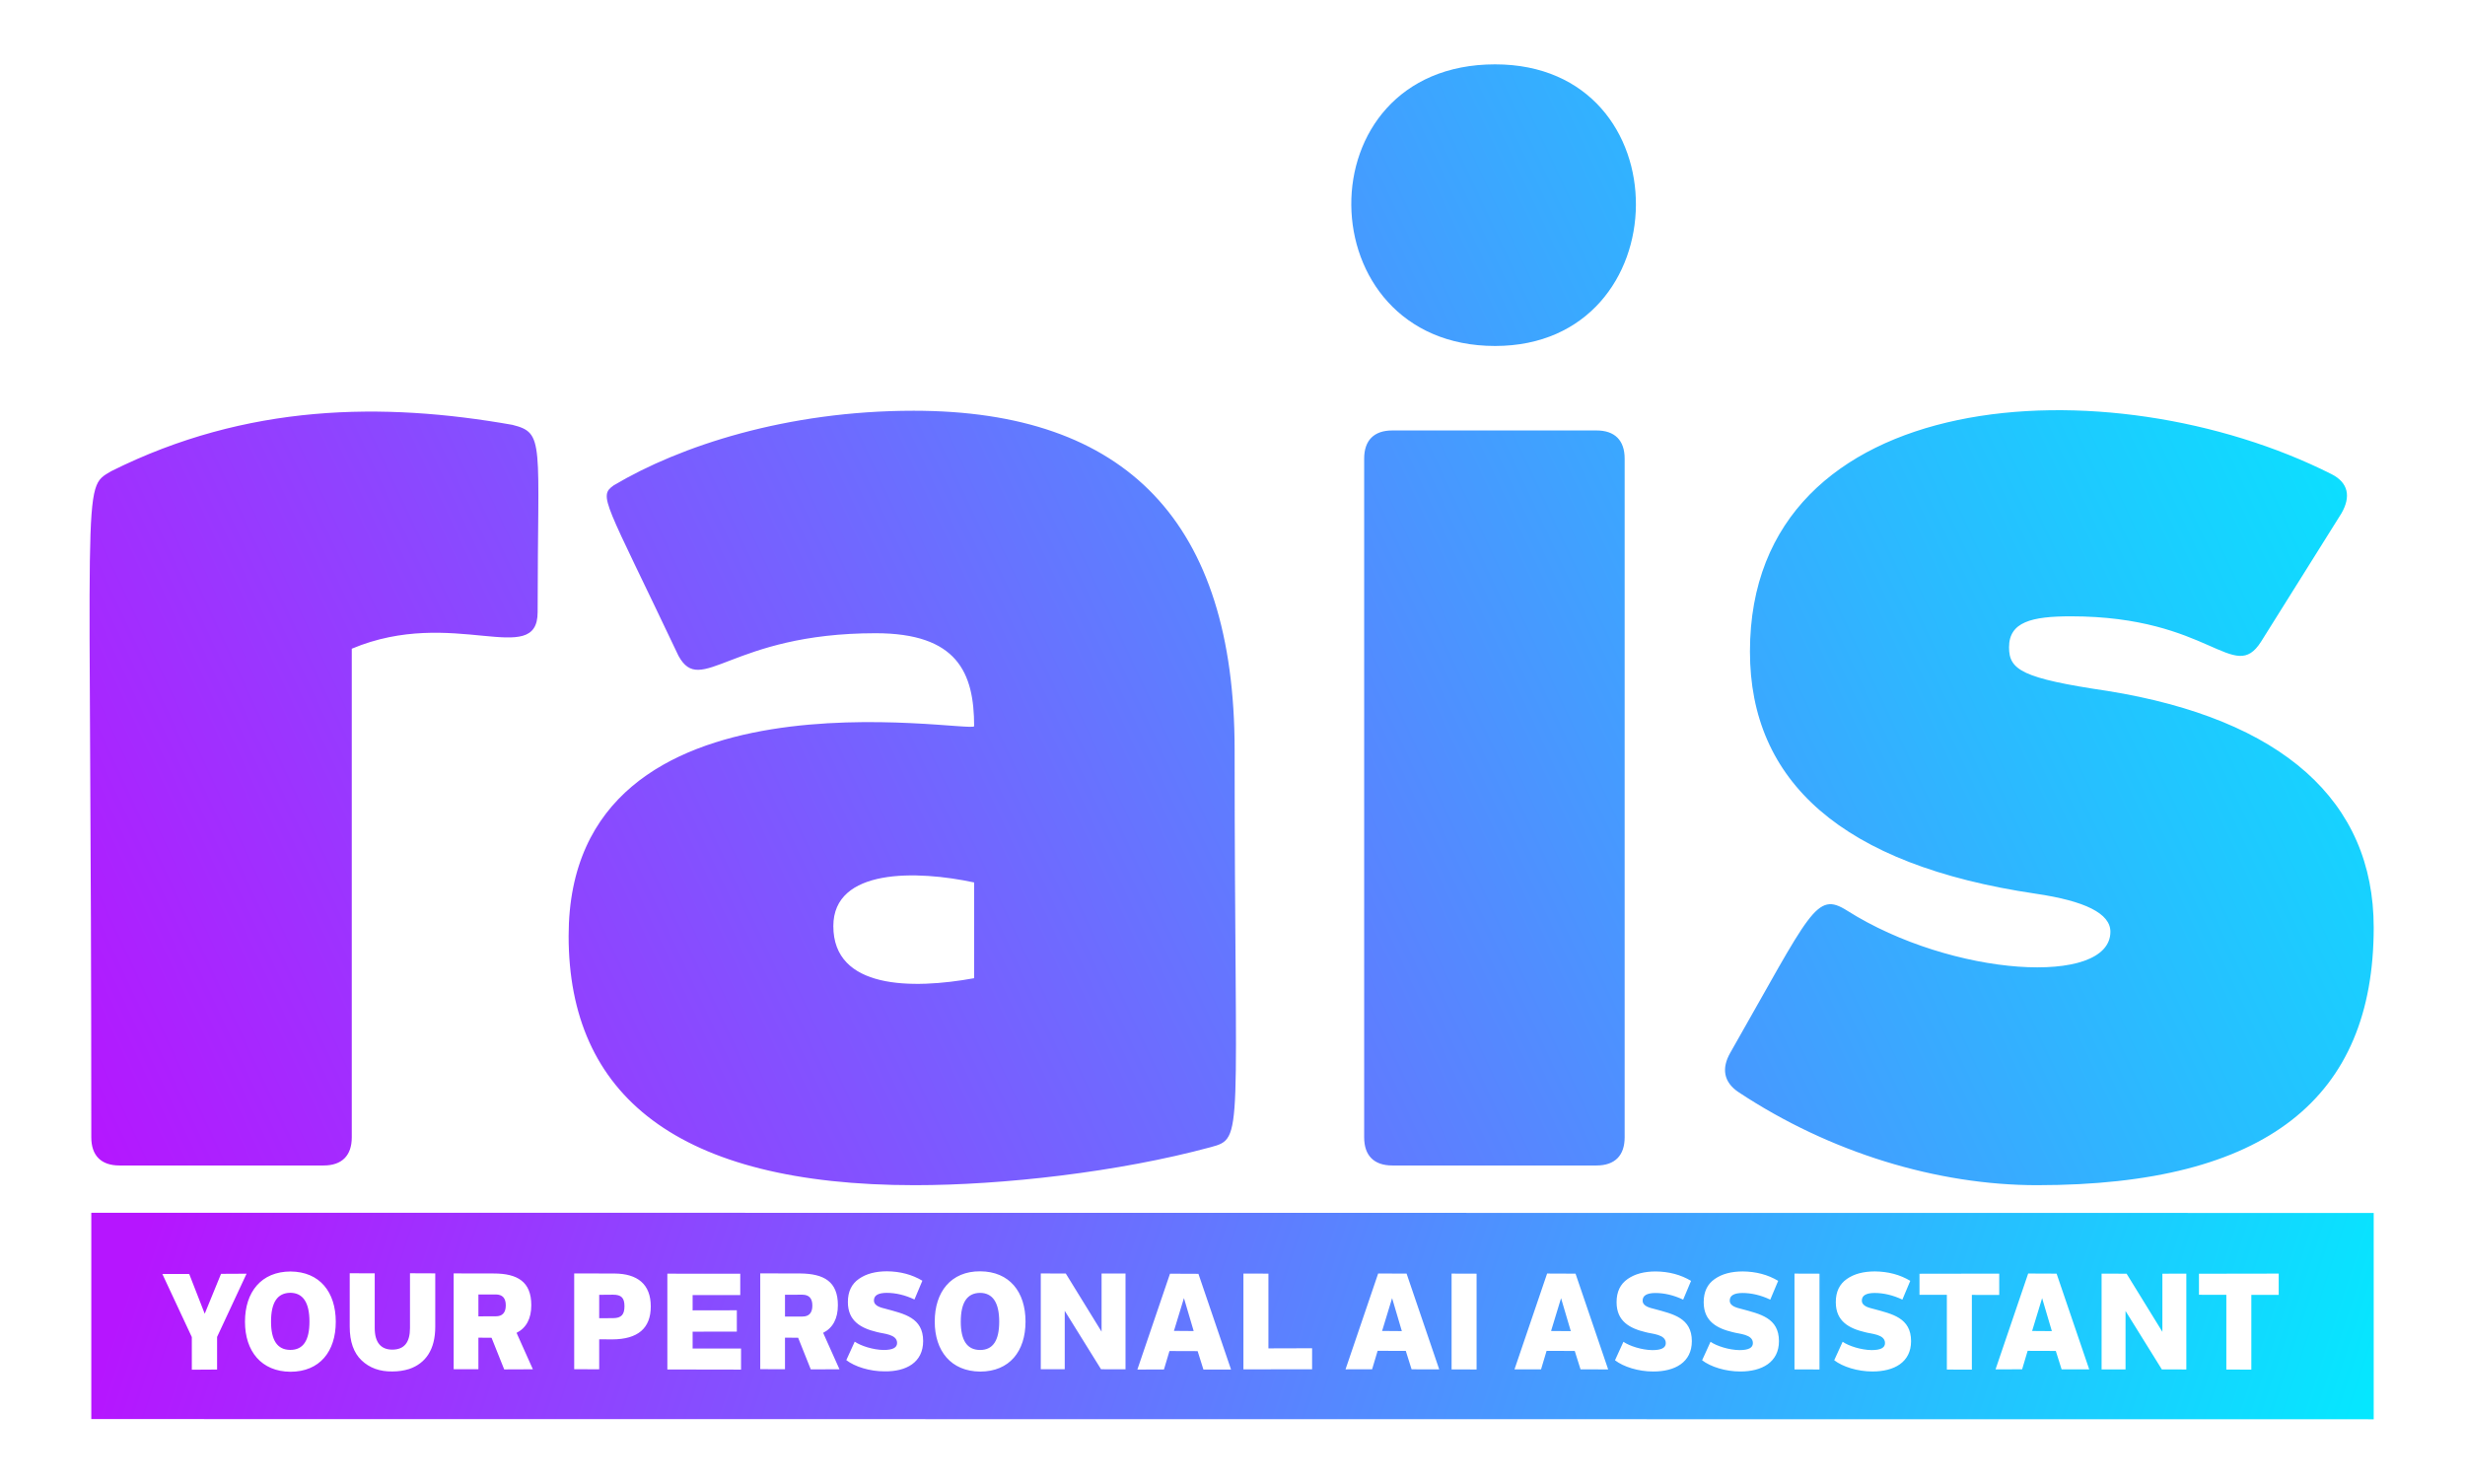
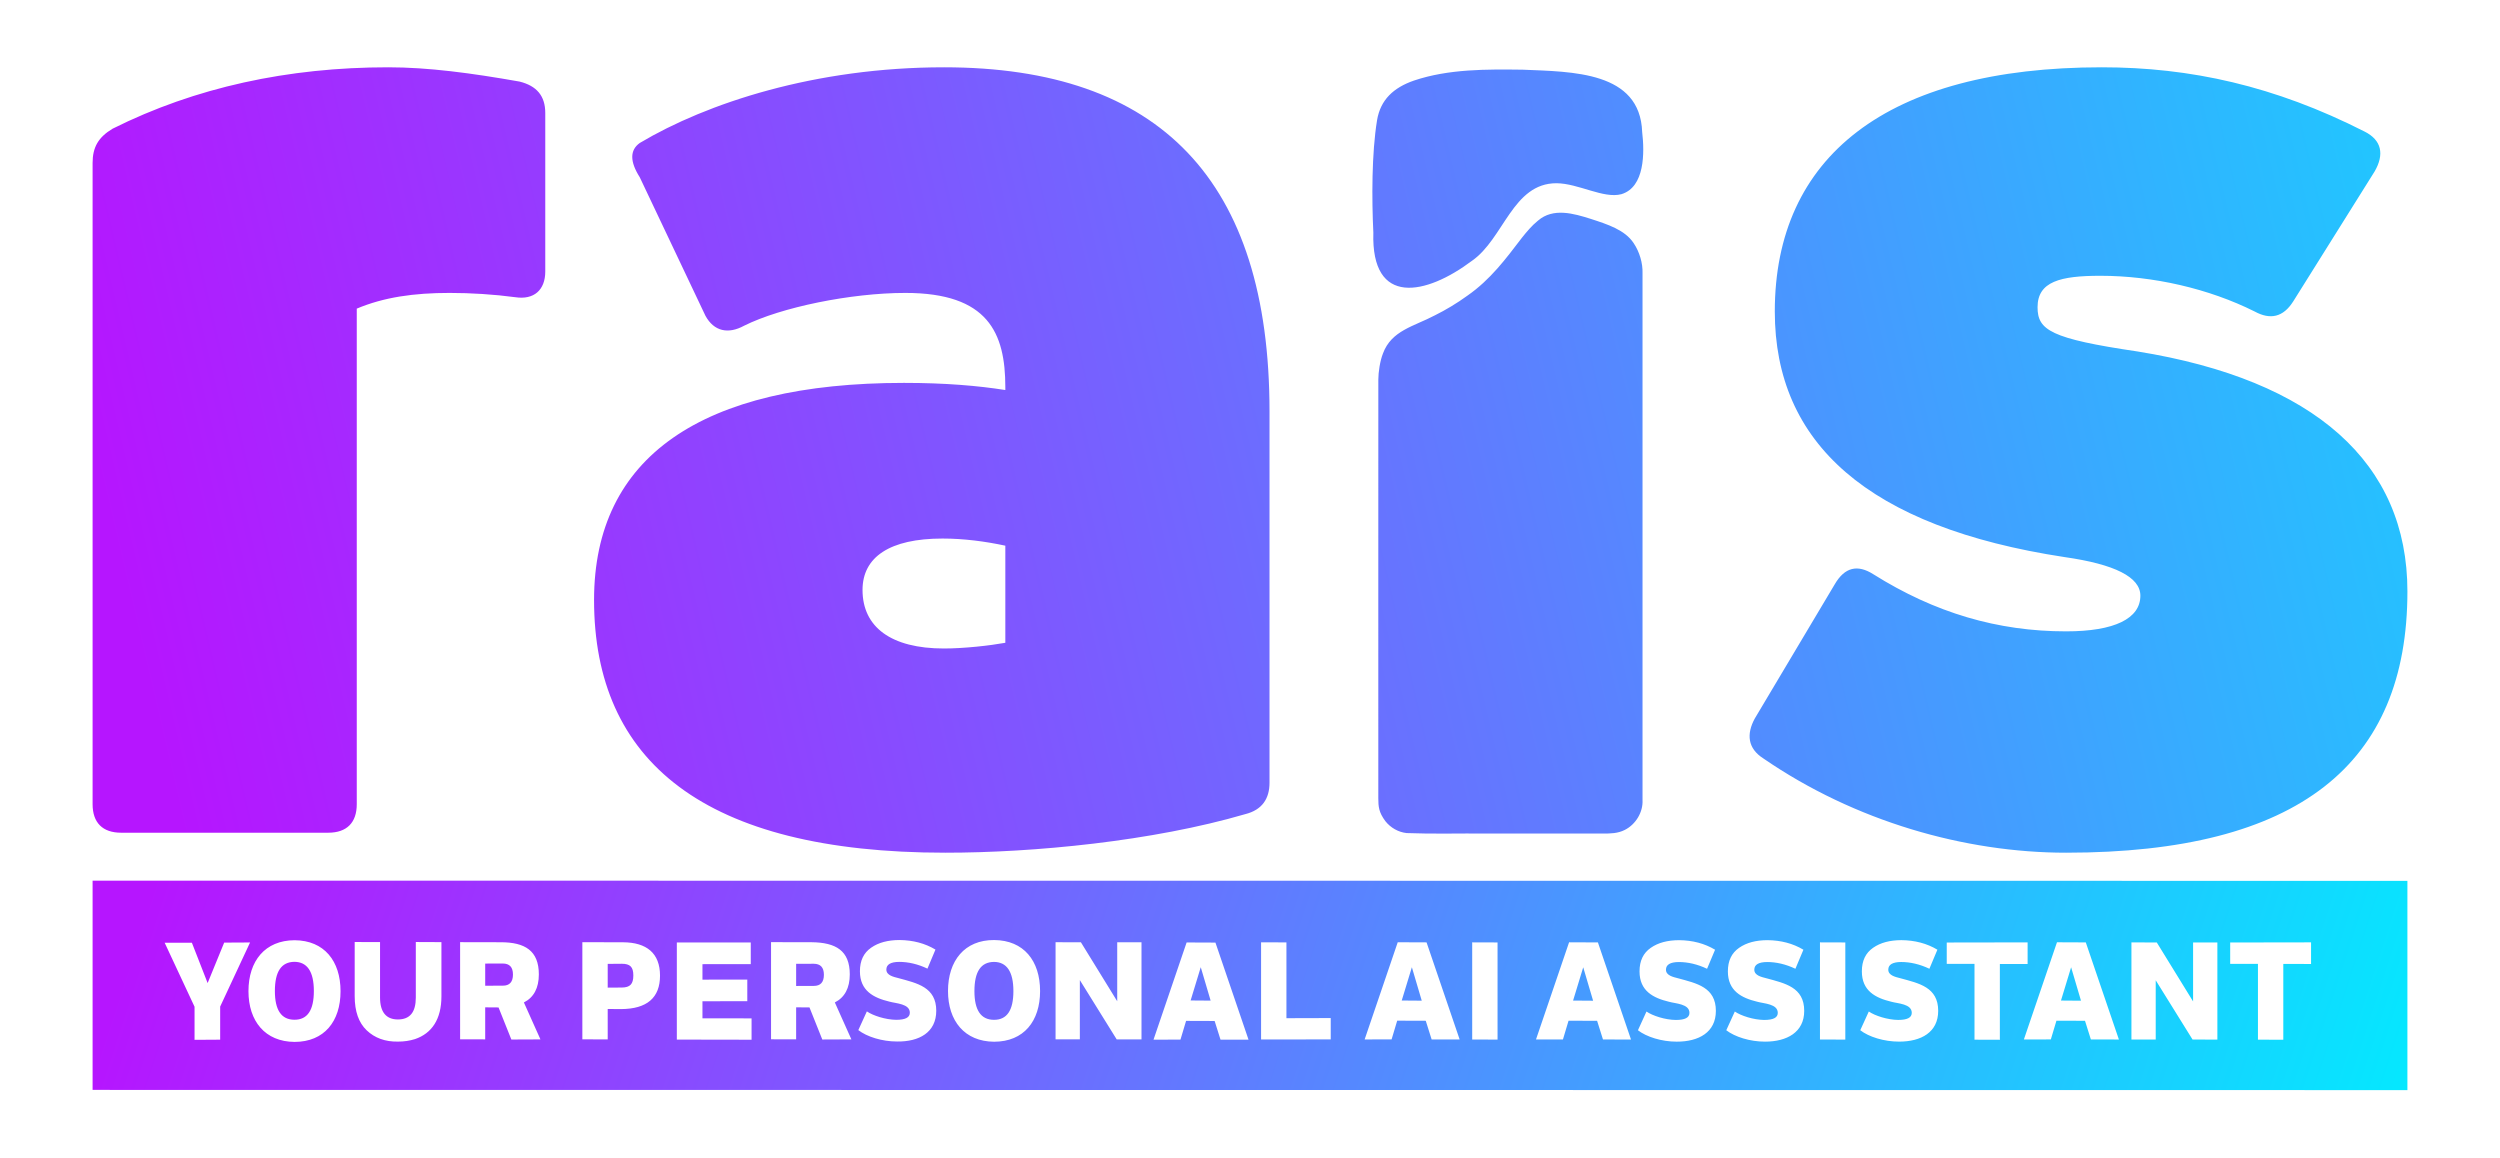
- <svg xmlns="http://www.w3.org/2000/svg" id="Layer_3" data-name="Layer 3" version="1.1" viewBox="0 0 1080 650">
+ <svg xmlns="http://www.w3.org/2000/svg" xmlns:xlink="http://www.w3.org/1999/xlink" id="Layer_3" data-name="Layer 3" version="1.1" viewBox="0 0 1080 500">
  <defs>
-     <linearGradient id="linear-gradient" x1="61.549" y1="567.827" x2="2689.026" y2="-663.773" gradientUnits="userSpaceOnUse">
-       <stop offset="0" stop-color="#b615ff" />
-       <stop offset=".379" stop-color="#00edff" />
-     </linearGradient>
-     <linearGradient id="linear-gradient-2" x1="98.675" y1="467.885" x2="1026.246" y2="771.921" gradientTransform="translate(0 -35.979)" gradientUnits="userSpaceOnUse">
+     <linearGradient id="linear-gradient" x1="65.598" y1="307.809" x2="1252.417" y2="29.317" gradientUnits="userSpaceOnUse">
      <stop offset="0" stop-color="#b615ff" />
      <stop offset="1" stop-color="#00edff" />
    </linearGradient>
+     <linearGradient id="linear-gradient-2" x1="98.675" y1="317.006" x2="1026.246" y2="621.043" gradientTransform="translate(0 -35.979)" xlink:href="#linear-gradient" />
  </defs>
-   <path d="M52.337,510.611c-8.019,0-12.337-4.318-12.337-12.338,0-292.012-4.559-283.876,8.636-291.795,59.555-29.779,119.382-30.318,175.815-20.357,14.414,3.601,11.106,7.188,11.106,82.048,0,24.876-37.135-2.611-81.433,16.039v214.065c0,8.02-4.317,12.338-12.338,12.338H52.337ZM400.274,179.952c93.154,0,140.655,48.735,140.655,148.673,0,170.624,4.348,169.944-10.489,173.966-40.32,10.929-91.299,16.656-129.548,16.656-104.257,0-151.758-39.482-151.758-109.191,0-122.493,177.669-88.285,177.669-91.918,0-23.443-7.404-40.715-43.184-40.715-63.629,0-76.405,28.132-86.368,9.87-32.37-68.263-35.231-69.75-28.376-74.645,28.993-17.272,75.879-32.695,131.398-32.695ZM426.803,428.563v-41.949c-24.959-5.348-61.691-6.373-61.691,19.123,0,27.682,34.456,27.776,61.691,22.825ZM655.057,151.574c-82.977,0-85.046-123.379,0-123.379,83.049,0,81.464,123.379,0,123.379ZM610.024,510.611c-8.019,0-12.338-4.318-12.338-12.338V200.926c0-8.02,4.32-12.338,12.338-12.338h89.452c8.019,0,12.338,4.318,12.338,12.338v297.346c0,8.02-4.32,12.338-12.338,12.338h-89.452ZM892.562,519.247c-43.801,0-90.824-14.279-130.783-40.715-6.709-4.438-7.532-10.559-3.702-17.274,35.536-62.303,37.562-70.929,51.202-62.306,45.995,29.078,115.361,33.285,115.361,9.252,0-8.019-11.117-13.473-32.695-16.656-85.191-12.566-125.232-49.351-125.232-106.107,0-117.848,157.731-126.64,254.78-77.73,7.392,3.726,8.636,9.871,4.32,17.274l-35.165,56.138c-12.002,18.87-22.109-11.105-83.28-11.105-17.275,0-27.143,2.469-27.143,13.573,0,9.87,5.552,13.572,43.184,19.123,76.493,12.338,116.593,48.118,116.593,103.64,0,74.645-46.883,112.892-147.438,112.892Z" fill="url(#linear-gradient)" stroke-width="0" />
-   <path d="M1040,621.806l-1000-.091v-90.396l1000,.091v90.396ZM95.114,600.017v-14.297l12.914-27.695-11.184.059-7.149,17.477-6.803-17.429-11.761.009,12.914,27.649v14.297l11.069-.069ZM147.114,579.085c0-13.029-7.033-21.946-19.832-22.028-12.798.033-19.947,8.978-19.947,22.007,0,12.914,7.149,21.841,19.947,21.923,12.798-.033,19.832-8.873,19.832-21.902ZM127.167,591.407c-5.65-.033-8.417-4.195-8.417-12.382,0-8.417,2.767-12.556,8.417-12.638,5.534.023,8.417,4.195,8.417,12.612,0,8.302-2.767,12.441-8.417,12.408ZM171.904,600.855c2.652.001,5.073-.363,7.379-1.084,7.264-2.478,11.415-8.571,11.415-18.487v-23.406l-11.069-.046v23.982c0,6.342-2.537,9.463-7.725,9.471-5.073.017-7.725-3.212-7.725-9.439v-23.982l-10.954-.036v23.406c0,6.572,1.73,11.451,5.189,14.751,3.459,3.3,7.956,4.962,13.49,4.87ZM216.294,557.927l-17.526-.034v41.969l10.838.026v-13.836l5.765.043,5.534,13.859,12.568-.053-7.149-15.96c4.266-2.163,6.457-6.238,6.457-12.118,0-10.262-5.996-13.899-16.488-13.895ZM209.607,567.143l7.61-.026c2.883.022,4.381,1.536,4.381,4.765s-1.499,4.827-4.381,4.805l-7.61.026v-9.57ZM269.217,557.945l-17.641-.044v41.969l10.954.036v-13.144l5.765.043c11.184-.059,16.834-4.869,16.834-14.439,0-9.8-5.88-14.35-15.911-14.421ZM273.599,572.28c0,3.69-1.384,5.183-4.958,5.216l-6.111.042v-10.262l5.996-.052c3.69-.023,5.073,1.366,5.073,5.056ZM324.215,558.03l-31.823-.017v41.969l32.284.057v-9.224l-21.215-.011v-7.379l19.37-.035v-9.339l-19.37.035v-6.687l20.869-.019v-9.339l-.115-.01ZM350.619,557.918l-17.526-.034v41.969l10.838.026v-13.836l5.765.043,5.534,13.859,12.568-.053-7.149-15.96c4.266-2.163,6.457-6.238,6.457-12.118,0-10.262-5.996-13.784-16.488-13.895ZM343.932,567.249l7.61-.026c2.883.022,4.381,1.536,4.381,4.765s-1.499,4.827-4.381,4.805l-7.61.026v-9.57ZM404.464,587.534c0-10.262-8.302-11.91-16.373-14.115-1.96-.517-5.189-1.146-5.189-3.682,0-2.191,1.845-3.298,5.534-3.321,3.92-.003,8.071.937,12.222,2.914l3.459-8.23c-4.497-2.699-9.685-4.076-15.566-4.129-4.958.027-8.993,1.058-12.222,3.312-3.228,2.254-4.843,5.572-4.843,10.184,0,8.417,5.88,11.468,12.683,13.101,2.883.829,8.878.892,8.878,4.812,0,2.075-1.96,3.057-5.88,3.06-4.612-.058-10.031-1.8-12.683-3.646l-3.69,8.094c3.69,2.859,10.262,4.933,16.719,4.922,9.57.146,16.949-3.936,16.949-13.275ZM449.316,579.006c0-13.029-7.033-21.946-19.832-22.028s-19.947,8.978-19.947,22.007c0,12.914,7.149,21.841,19.947,21.923,12.798-.033,19.832-8.873,19.832-21.902ZM429.369,591.442c-5.65-.033-8.417-4.195-8.417-12.382,0-8.417,2.767-12.556,8.417-12.638,5.534.023,8.417,4.195,8.417,12.612,0,8.302-2.767,12.441-8.417,12.408ZM482.638,557.939v25.481l-15.681-25.47-10.954-.036v41.969l10.492-.004v-25.597l15.911,25.605,10.723.016v-41.969l-10.492.005ZM527.259,600.007l12.107.021-14.297-41.952-12.452-.052-14.297,41.987,11.645-.019,2.421-8.09,12.337.042,2.537,8.062ZM514.346,583.081l4.381-14.375,4.266,14.44-8.647-.065ZM555.739,590.738v-32.745l-10.954-.036v41.969l30.093-.019v-9.224l-19.14.055ZM618.462,599.915l12.107.021-14.297-41.952-12.452-.052-14.297,41.987,11.645-.019,2.421-8.09,12.337.042,2.537,8.062ZM605.548,583.104l4.381-14.375,4.266,14.44-8.648-.065ZM635.988,599.949l10.954.036v-41.969l-10.954-.036v41.969ZM692.485,599.934l12.107.021-14.297-41.952-12.452-.052-14.297,41.987,11.645-.019,2.421-8.09,12.337.042,2.537,8.062ZM679.571,583.124l4.381-14.375,4.266,14.44-8.648-.065ZM741.257,587.598c0-10.262-8.302-11.91-16.373-14.115-1.96-.517-5.189-1.146-5.189-3.682,0-2.191,1.845-3.298,5.534-3.321,3.92-.003,8.071.937,12.222,2.914l3.459-8.23c-4.497-2.699-9.685-4.076-15.566-4.129-4.958.027-8.993,1.058-12.222,3.312s-4.843,5.572-4.843,10.184c0,8.417,5.88,11.468,12.683,13.101,2.883.829,8.878.892,8.878,4.812,0,2.075-1.96,3.057-5.88,3.06-4.612-.058-10.031-1.8-12.683-3.646l-3.69,8.094c3.69,2.859,10.262,4.933,16.719,4.922,9.57.03,16.949-4.051,16.949-13.276ZM779.421,587.593c0-10.262-8.302-11.91-16.373-14.115-1.96-.517-5.189-1.146-5.189-3.682,0-2.191,1.845-3.298,5.534-3.321,3.92-.003,8.071.937,12.222,2.914l3.459-8.23c-4.497-2.699-9.685-4.076-15.566-4.129-4.958.027-8.993,1.058-12.222,3.312s-4.843,5.572-4.843,10.184c0,8.417,5.88,11.468,12.683,13.101,2.883.829,8.878.892,8.878,4.812,0,2.075-1.96,3.057-5.88,3.06-4.612-.058-10.031-1.8-12.683-3.646l-3.69,8.094c3.69,2.859,10.262,4.933,16.719,4.922,9.455.02,16.949-4.051,16.949-13.276ZM786.224,599.949l10.954.036v-41.969l-10.954-.036v41.969ZM837.302,587.584c0-10.262-8.302-11.91-16.373-14.115-1.96-.517-5.189-1.146-5.189-3.682,0-2.191,1.845-3.298,5.534-3.321,3.92-.003,8.071.937,12.222,2.914l3.459-8.23c-4.497-2.699-9.685-4.076-15.566-4.129-4.958.027-8.993,1.058-12.222,3.312s-4.843,5.572-4.843,10.184c0,8.417,5.88,11.468,12.683,13.101,2.883.829,8.878.892,8.878,4.812,0,2.075-1.96,3.057-5.88,3.06-4.612-.058-10.031-1.8-12.683-3.646l-3.69,8.094c3.69,2.859,10.262,4.933,16.719,4.922,9.57.03,16.949-4.051,16.949-13.276ZM875.928,557.987l-34.936.057v9.224l11.991.011v32.745l10.954.036v-32.745l11.991.011v-9.339h0ZM903.254,599.926l12.107.021-14.297-41.952-12.452-.052-14.297,41.987,11.645-.019,2.421-8.09,12.337.042,2.537,8.062ZM890.34,583.115l4.381-14.375,4.266,14.44-8.648-.065ZM947.414,558.015v25.481l-15.681-25.47-10.954-.036v41.969l10.492-.004v-25.597l15.911,25.605,10.723.016v-41.969l-10.492.005ZM998.377,557.977l-34.936.057v9.224l11.991.011v32.745l10.954.036v-32.745l11.991.011v-9.339h0Z" fill="url(#linear-gradient-2)" stroke-width="0" />
+   <path d="M407.774,29.073c93.154,0,140.655,48.735,140.655,148.673v160.394c0,6.787-3.085,11.721-10.489,13.572-40.096,11.722-91.299,16.656-129.548,16.656-104.257,0-151.758-39.482-151.758-109.191,0-61.69,46.268-93.769,133.868-93.769,17.89,0,32.078,1.234,43.801,3.085v-1.234c0-23.443-7.404-40.715-43.184-40.715-23.441,0-53.672,6.169-69.71,14.188-6.787,3.702-12.956,2.469-16.658-4.318l-28.376-59.84c-4.32-6.785-4.32-11.721,0-14.805,28.993-17.272,75.879-32.695,131.398-32.695ZM407.774,280.151c8.636,0,19.742-1.234,26.529-2.467v-41.949c-8.639-1.851-17.893-3.085-27.143-3.085-22.827,0-34.548,8.019-34.548,22.208,0,16.039,12.338,25.292,35.162,25.292ZM892.562,368.368c-43.801,0-91.302-13.572-130.783-40.715-6.787-4.318-7.404-10.487-3.702-17.274l34.548-57.988c4.317-7.403,9.868-8.638,16.655-4.318,26.526,16.656,53.669,24.675,83.283,24.675,20.974,0,32.078-5.552,32.078-15.423,0-8.019-11.103-13.572-32.695-16.656-85.133-12.954-125.232-49.351-125.232-106.107,0-66.625,48.118-105.489,141.272-105.489,38.247,0,74.644,8.019,113.508,27.759,7.404,3.702,8.636,9.871,4.32,17.274l-35.165,56.138c-4.317,6.787-9.868,8.02-16.655,4.318-19.742-9.87-43.801-15.423-66.625-15.423-17.275,0-27.143,2.469-27.143,13.573,0,9.87,5.552,13.572,43.184,19.123,76.493,12.338,116.593,48.118,116.593,103.64,0,74.645-46.883,112.892-147.438,112.892ZM52.337,359.732c-8.019,0-12.337-4.318-12.337-12.338V70.406c0-6.787,2.467-11.105,8.636-14.807,35.778-17.89,75.877-26.526,119.061-26.526,17.272,0,35.78,2.467,56.754,6.169,7.404,1.85,11.106,6.169,11.106,13.572v68.476c0,8.019-4.937,12.338-12.956,11.103-9.254-1.234-19.125-1.85-28.379-1.85-15.423,0-28.376,1.85-40.099,6.785v214.065c0,8.02-4.317,12.338-12.338,12.338H52.337ZM635.857,112.689c13.78-9.519,17.579-33.57,36.555-33.533,9.498.085,20.326,6.779,28.02,4.734,10.17-3.054,10.035-17.995,8.983-26.895-.921-26.176-30.126-25.989-51.679-26.893-15.509-.195-31.951-.337-46.896,4.698-8.877,3.075-14.46,8.314-15.944,17.086-2.35,14.295-2.311,34.182-1.609,48.619-.991,32.112,22.789,27.034,42.57,12.184ZM664.282,95.421c-2.557,2.07-4.77,4.727-6.831,7.312-6.857,8.952-13.506,18.041-23.613,25.05-4.382,3.176-9.262,6.127-13.998,8.457-9.026,4.778-18.728,6.498-22.391,16.443-1.295,3.221-2.007,8.225-2.012,11.251-.048,19.568.019,160.048-.007,180.91.02,3.619.169,6.017,3.05,9.901,2.253,2.843,5.585,4.746,9.159,5.14,11.383.45,22.367.094,34.927.2,19.273,0,41.261,0,49.853,0,3.259.038,6.513-.034,9.516-1.57,4.74-2.39,7.931-7.728,7.635-12.945-.003-62.38.003-167.124,0-227.505.146-4.36-1.278-9.247-3.852-13.065-3.792-5.682-11.097-8.035-18.512-10.442-7.4-2.344-16.234-4.912-22.776.744l-.147.117Z" fill="url(#linear-gradient)" stroke-width="0" />
+   <path d="M1040,470.927l-1000-.091v-90.396l1000,.091v90.396ZM95.114,449.139v-14.297l12.914-27.695-11.184.059-7.149,17.477-6.803-17.429-11.761.009,12.914,27.649v14.297l11.069-.069ZM147.114,428.207c0-13.029-7.033-21.946-19.832-22.028-12.798.033-19.947,8.978-19.947,22.007,0,12.914,7.149,21.841,19.947,21.923,12.798-.033,19.832-8.873,19.832-21.902ZM127.167,440.528c-5.65-.033-8.417-4.195-8.417-12.382,0-8.417,2.767-12.556,8.417-12.638,5.534.023,8.417,4.195,8.417,12.612,0,8.302-2.767,12.441-8.417,12.408ZM171.904,449.976c2.652.001,5.073-.363,7.379-1.084,7.264-2.478,11.415-8.571,11.415-18.487v-23.406l-11.069-.046v23.982c0,6.342-2.537,9.463-7.725,9.471-5.073.017-7.725-3.212-7.725-9.439v-23.982l-10.954-.036v23.406c0,6.572,1.73,11.451,5.189,14.751,3.459,3.3,7.956,4.962,13.49,4.87ZM216.294,407.048l-17.526-.034v41.969l10.838.026v-13.836l5.765.043,5.534,13.859,12.568-.053-7.149-15.96c4.266-2.163,6.457-6.238,6.457-12.118,0-10.262-5.996-13.899-16.488-13.895ZM209.607,416.264l7.61-.026c2.883.022,4.381,1.536,4.381,4.765s-1.499,4.827-4.381,4.805l-7.61.026v-9.57ZM269.217,407.066l-17.641-.044v41.969l10.954.036v-13.144l5.765.043c11.184-.059,16.834-4.869,16.834-14.439,0-9.8-5.88-14.35-15.911-14.421ZM273.599,421.401c0,3.69-1.384,5.183-4.958,5.216l-6.111.042v-10.262l5.996-.052c3.69-.023,5.073,1.366,5.073,5.056ZM324.215,407.151l-31.823-.017v41.969l32.284.057v-9.224l-21.215-.011v-7.379l19.37-.035v-9.339l-19.37.035v-6.687l20.869-.019v-9.339l-.115-.01ZM350.619,407.04l-17.526-.034v41.969l10.838.026v-13.836l5.765.043,5.534,13.859,12.568-.053-7.149-15.96c4.266-2.163,6.457-6.238,6.457-12.118,0-10.262-5.996-13.784-16.488-13.895ZM343.932,416.37l7.61-.026c2.883.022,4.381,1.536,4.381,4.765s-1.499,4.827-4.381,4.805l-7.61.026v-9.57ZM404.464,436.655c0-10.262-8.302-11.91-16.373-14.115-1.96-.517-5.189-1.146-5.189-3.682,0-2.191,1.845-3.298,5.534-3.321,3.92-.003,8.071.937,12.222,2.914l3.459-8.23c-4.497-2.699-9.685-4.076-15.566-4.129-4.958.027-8.993,1.058-12.222,3.312-3.228,2.254-4.843,5.572-4.843,10.184,0,8.417,5.88,11.468,12.683,13.101,2.883.829,8.878.892,8.878,4.812,0,2.075-1.96,3.057-5.88,3.06-4.612-.058-10.031-1.8-12.683-3.646l-3.69,8.094c3.69,2.859,10.262,4.933,16.719,4.922,9.57.146,16.949-3.936,16.949-13.275ZM449.316,428.127c0-13.029-7.033-21.946-19.832-22.028-12.798-.082-19.947,8.978-19.947,22.007,0,12.914,7.149,21.841,19.947,21.923,12.798-.033,19.832-8.873,19.832-21.902ZM429.369,440.564c-5.65-.033-8.417-4.195-8.417-12.382,0-8.417,2.767-12.556,8.417-12.638,5.534.023,8.417,4.195,8.417,12.612,0,8.302-2.767,12.441-8.417,12.408ZM482.638,407.06v25.481l-15.681-25.47-10.954-.036v41.969l10.492-.004v-25.597l15.911,25.605,10.723.016v-41.969l-10.492.005ZM527.259,449.128l12.107.021-14.297-41.952-12.452-.052-14.297,41.987,11.645-.019,2.421-8.09,12.337.042,2.537,8.062ZM514.346,432.202l4.381-14.375,4.266,14.44-8.647-.065ZM555.739,439.859v-32.745l-10.954-.036v41.969l30.093-.019v-9.224l-19.14.055ZM618.462,449.036l12.107.021-14.297-41.952-12.452-.052-14.297,41.987,11.645-.019,2.421-8.09,12.337.042,2.537,8.062ZM605.548,432.225l4.381-14.375,4.266,14.44-8.648-.065ZM635.988,449.07l10.954.036v-41.969l-10.954-.036v41.969ZM692.485,449.055l12.107.021-14.297-41.952-12.452-.052-14.297,41.987,11.645-.019,2.421-8.09,12.337.042,2.537,8.062ZM679.571,432.245l4.381-14.375,4.266,14.44-8.648-.065ZM741.257,436.719c0-10.262-8.302-11.91-16.373-14.115-1.96-.517-5.189-1.146-5.189-3.682,0-2.191,1.845-3.298,5.534-3.321,3.92-.003,8.071.937,12.222,2.914l3.459-8.23c-4.497-2.699-9.685-4.076-15.566-4.129-4.958.027-8.993,1.058-12.222,3.312s-4.843,5.572-4.843,10.184c0,8.417,5.88,11.468,12.683,13.101,2.883.829,8.878.892,8.878,4.812,0,2.075-1.96,3.057-5.88,3.06-4.612-.058-10.031-1.8-12.683-3.646l-3.69,8.094c3.69,2.859,10.262,4.933,16.719,4.922,9.57.03,16.949-4.051,16.949-13.276ZM779.421,436.714c0-10.262-8.302-11.91-16.373-14.115-1.96-.517-5.189-1.146-5.189-3.682,0-2.191,1.845-3.298,5.534-3.321,3.92-.003,8.071.937,12.222,2.914l3.459-8.23c-4.497-2.699-9.685-4.076-15.566-4.129-4.958.027-8.993,1.058-12.222,3.312s-4.843,5.572-4.843,10.184c0,8.417,5.88,11.468,12.683,13.101,2.883.829,8.878.892,8.878,4.812,0,2.075-1.96,3.057-5.88,3.06-4.612-.058-10.031-1.8-12.683-3.646l-3.69,8.094c3.69,2.859,10.262,4.933,16.719,4.922,9.455.02,16.949-4.051,16.949-13.276ZM786.224,449.07l10.954.036v-41.969l-10.954-.036v41.969ZM837.302,436.705c0-10.262-8.302-11.91-16.373-14.115-1.96-.517-5.189-1.146-5.189-3.682,0-2.191,1.845-3.298,5.534-3.321,3.92-.003,8.071.937,12.222,2.914l3.459-8.23c-4.497-2.699-9.685-4.076-15.566-4.129-4.958.027-8.993,1.058-12.222,3.312s-4.843,5.572-4.843,10.184c0,8.417,5.88,11.468,12.683,13.101,2.883.829,8.878.892,8.878,4.812,0,2.075-1.96,3.057-5.88,3.06-4.612-.058-10.031-1.8-12.683-3.646l-3.69,8.094c3.69,2.859,10.262,4.933,16.719,4.922,9.57.03,16.949-4.051,16.949-13.276ZM875.928,407.108l-34.936.057v9.224l11.991.011v32.745l10.954.036v-32.745l11.991.011v-9.339h0ZM903.254,449.047l12.107.021-14.297-41.952-12.452-.052-14.297,41.987,11.645-.019,2.421-8.09,12.337.042,2.537,8.062ZM890.34,432.237l4.381-14.375,4.266,14.44-8.648-.065ZM947.414,407.137v25.481l-15.681-25.47-10.954-.036v41.969l10.492-.004v-25.597l15.911,25.605,10.723.016v-41.969l-10.492.005ZM998.377,407.098l-34.936.057v9.224l11.991.011v32.745l10.954.036v-32.745l11.991.011v-9.339h0Z" fill="url(#linear-gradient-2)" stroke-width="0" />
</svg>
